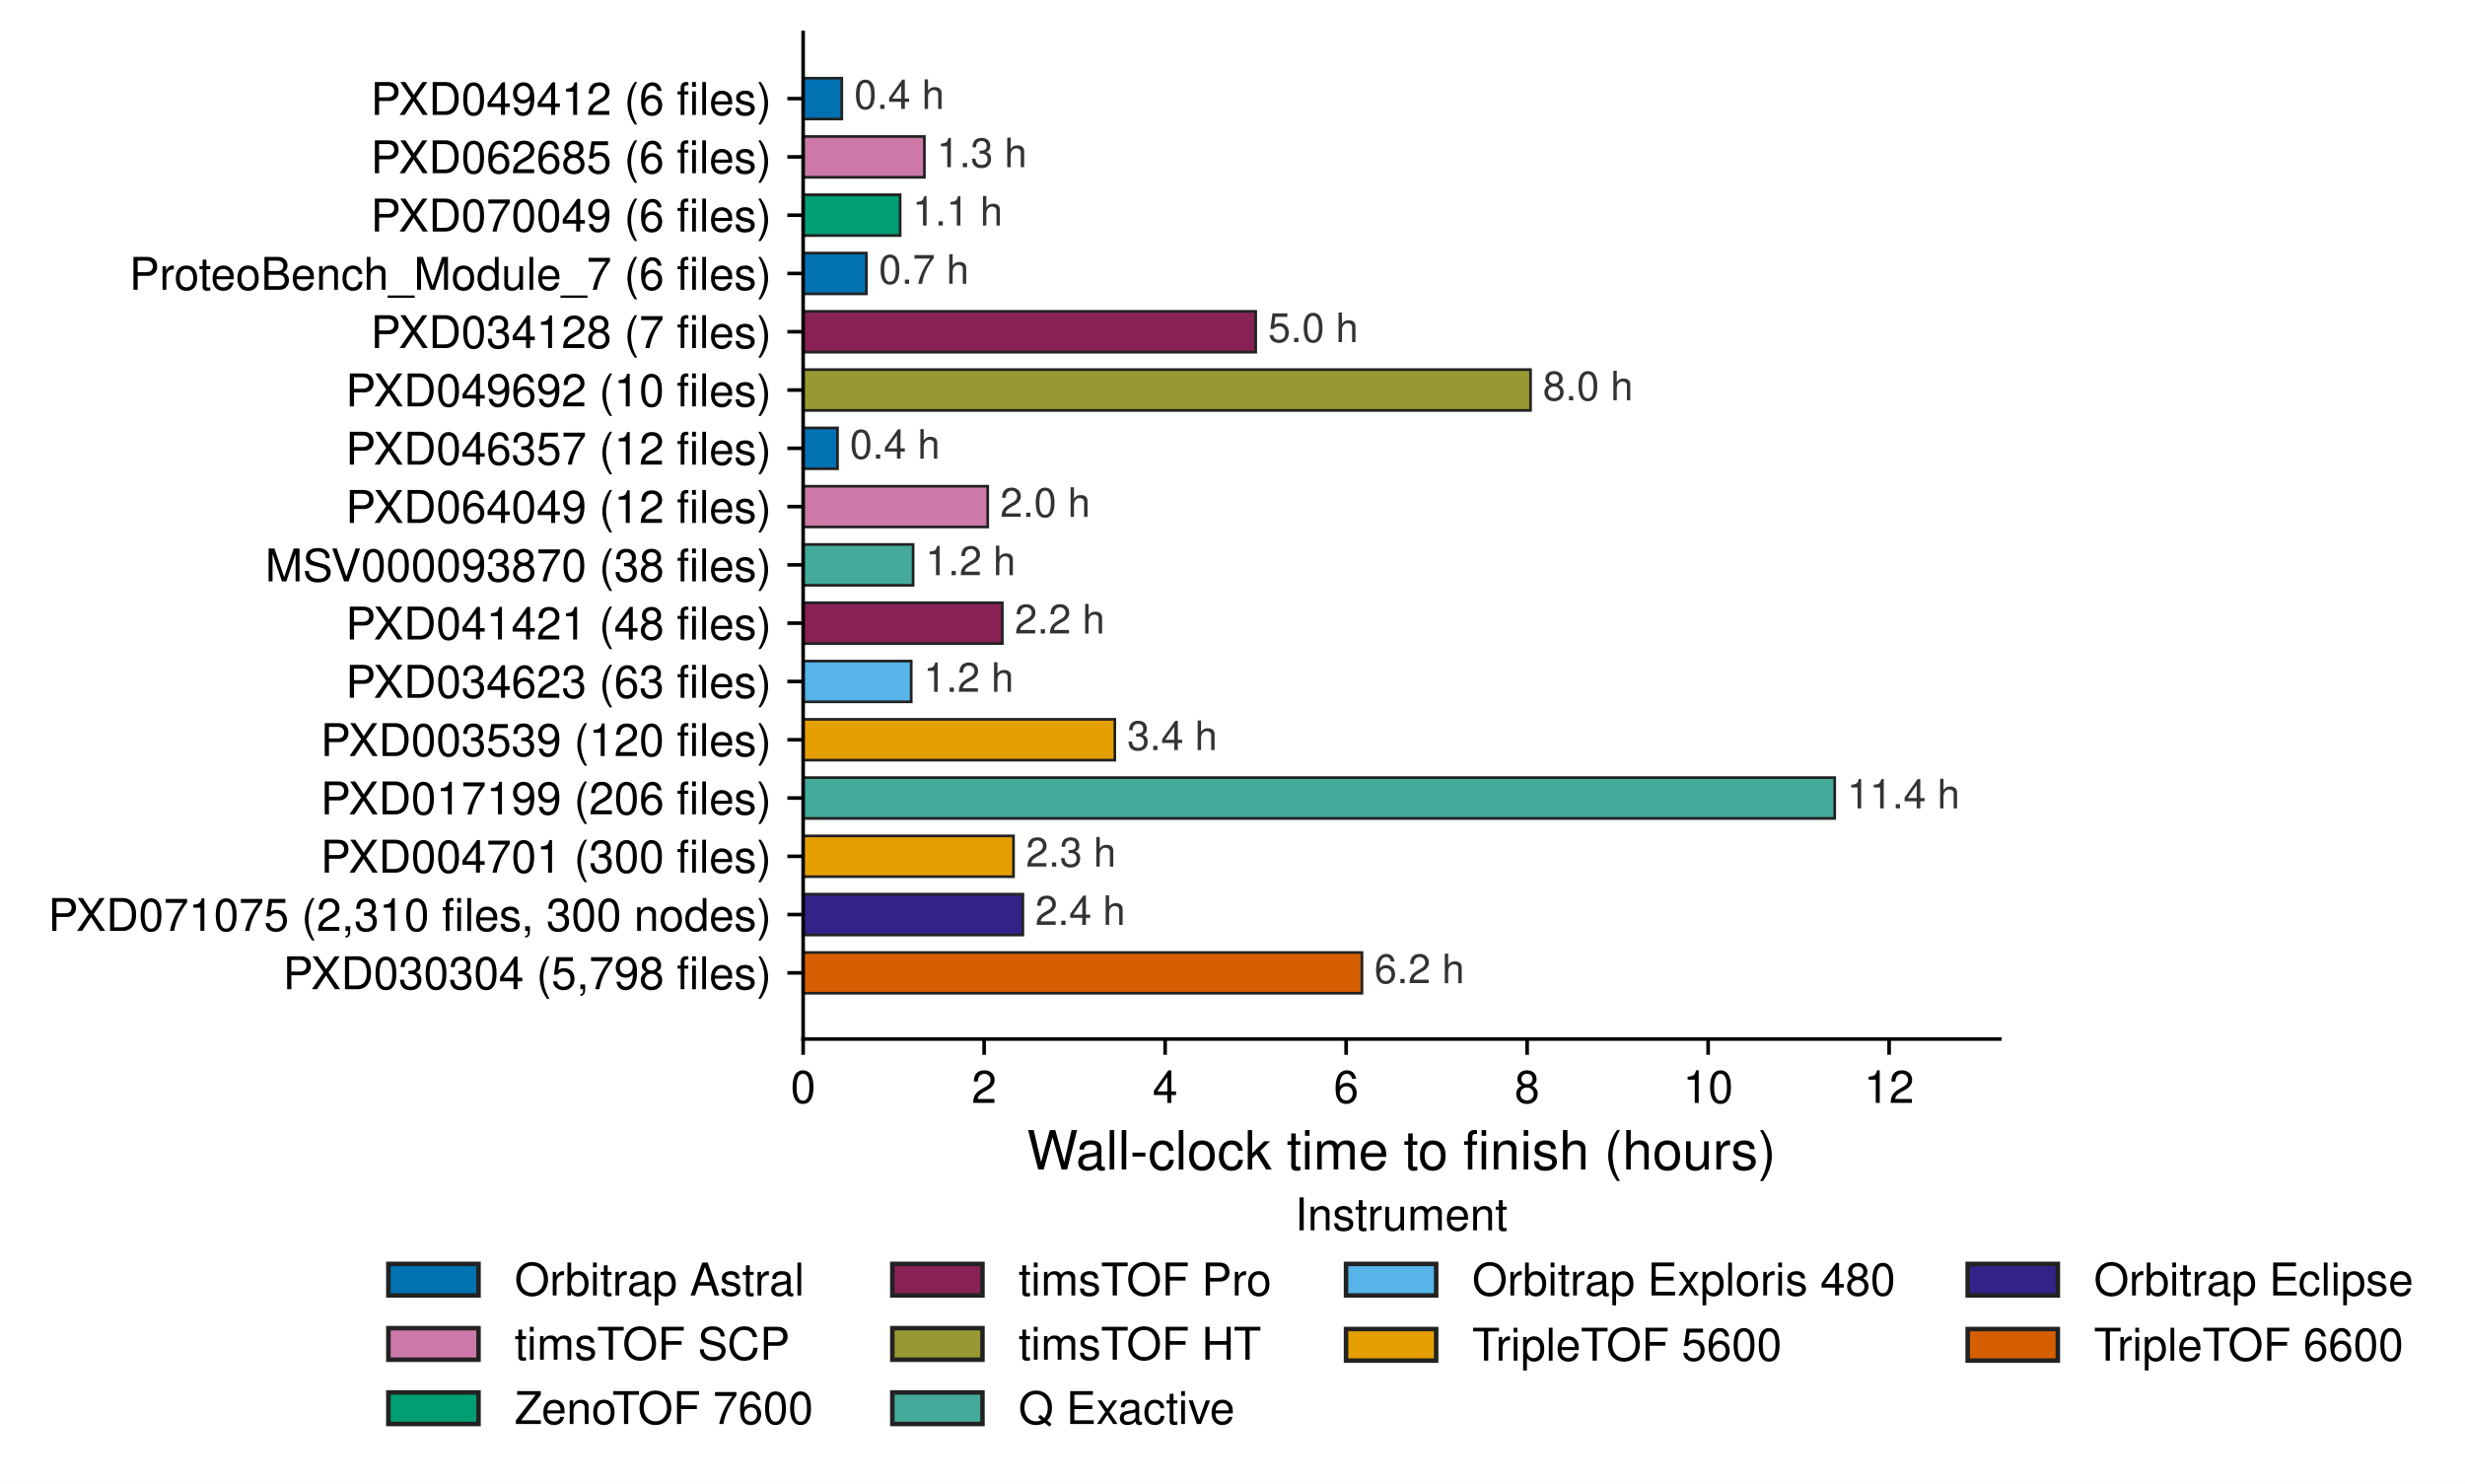
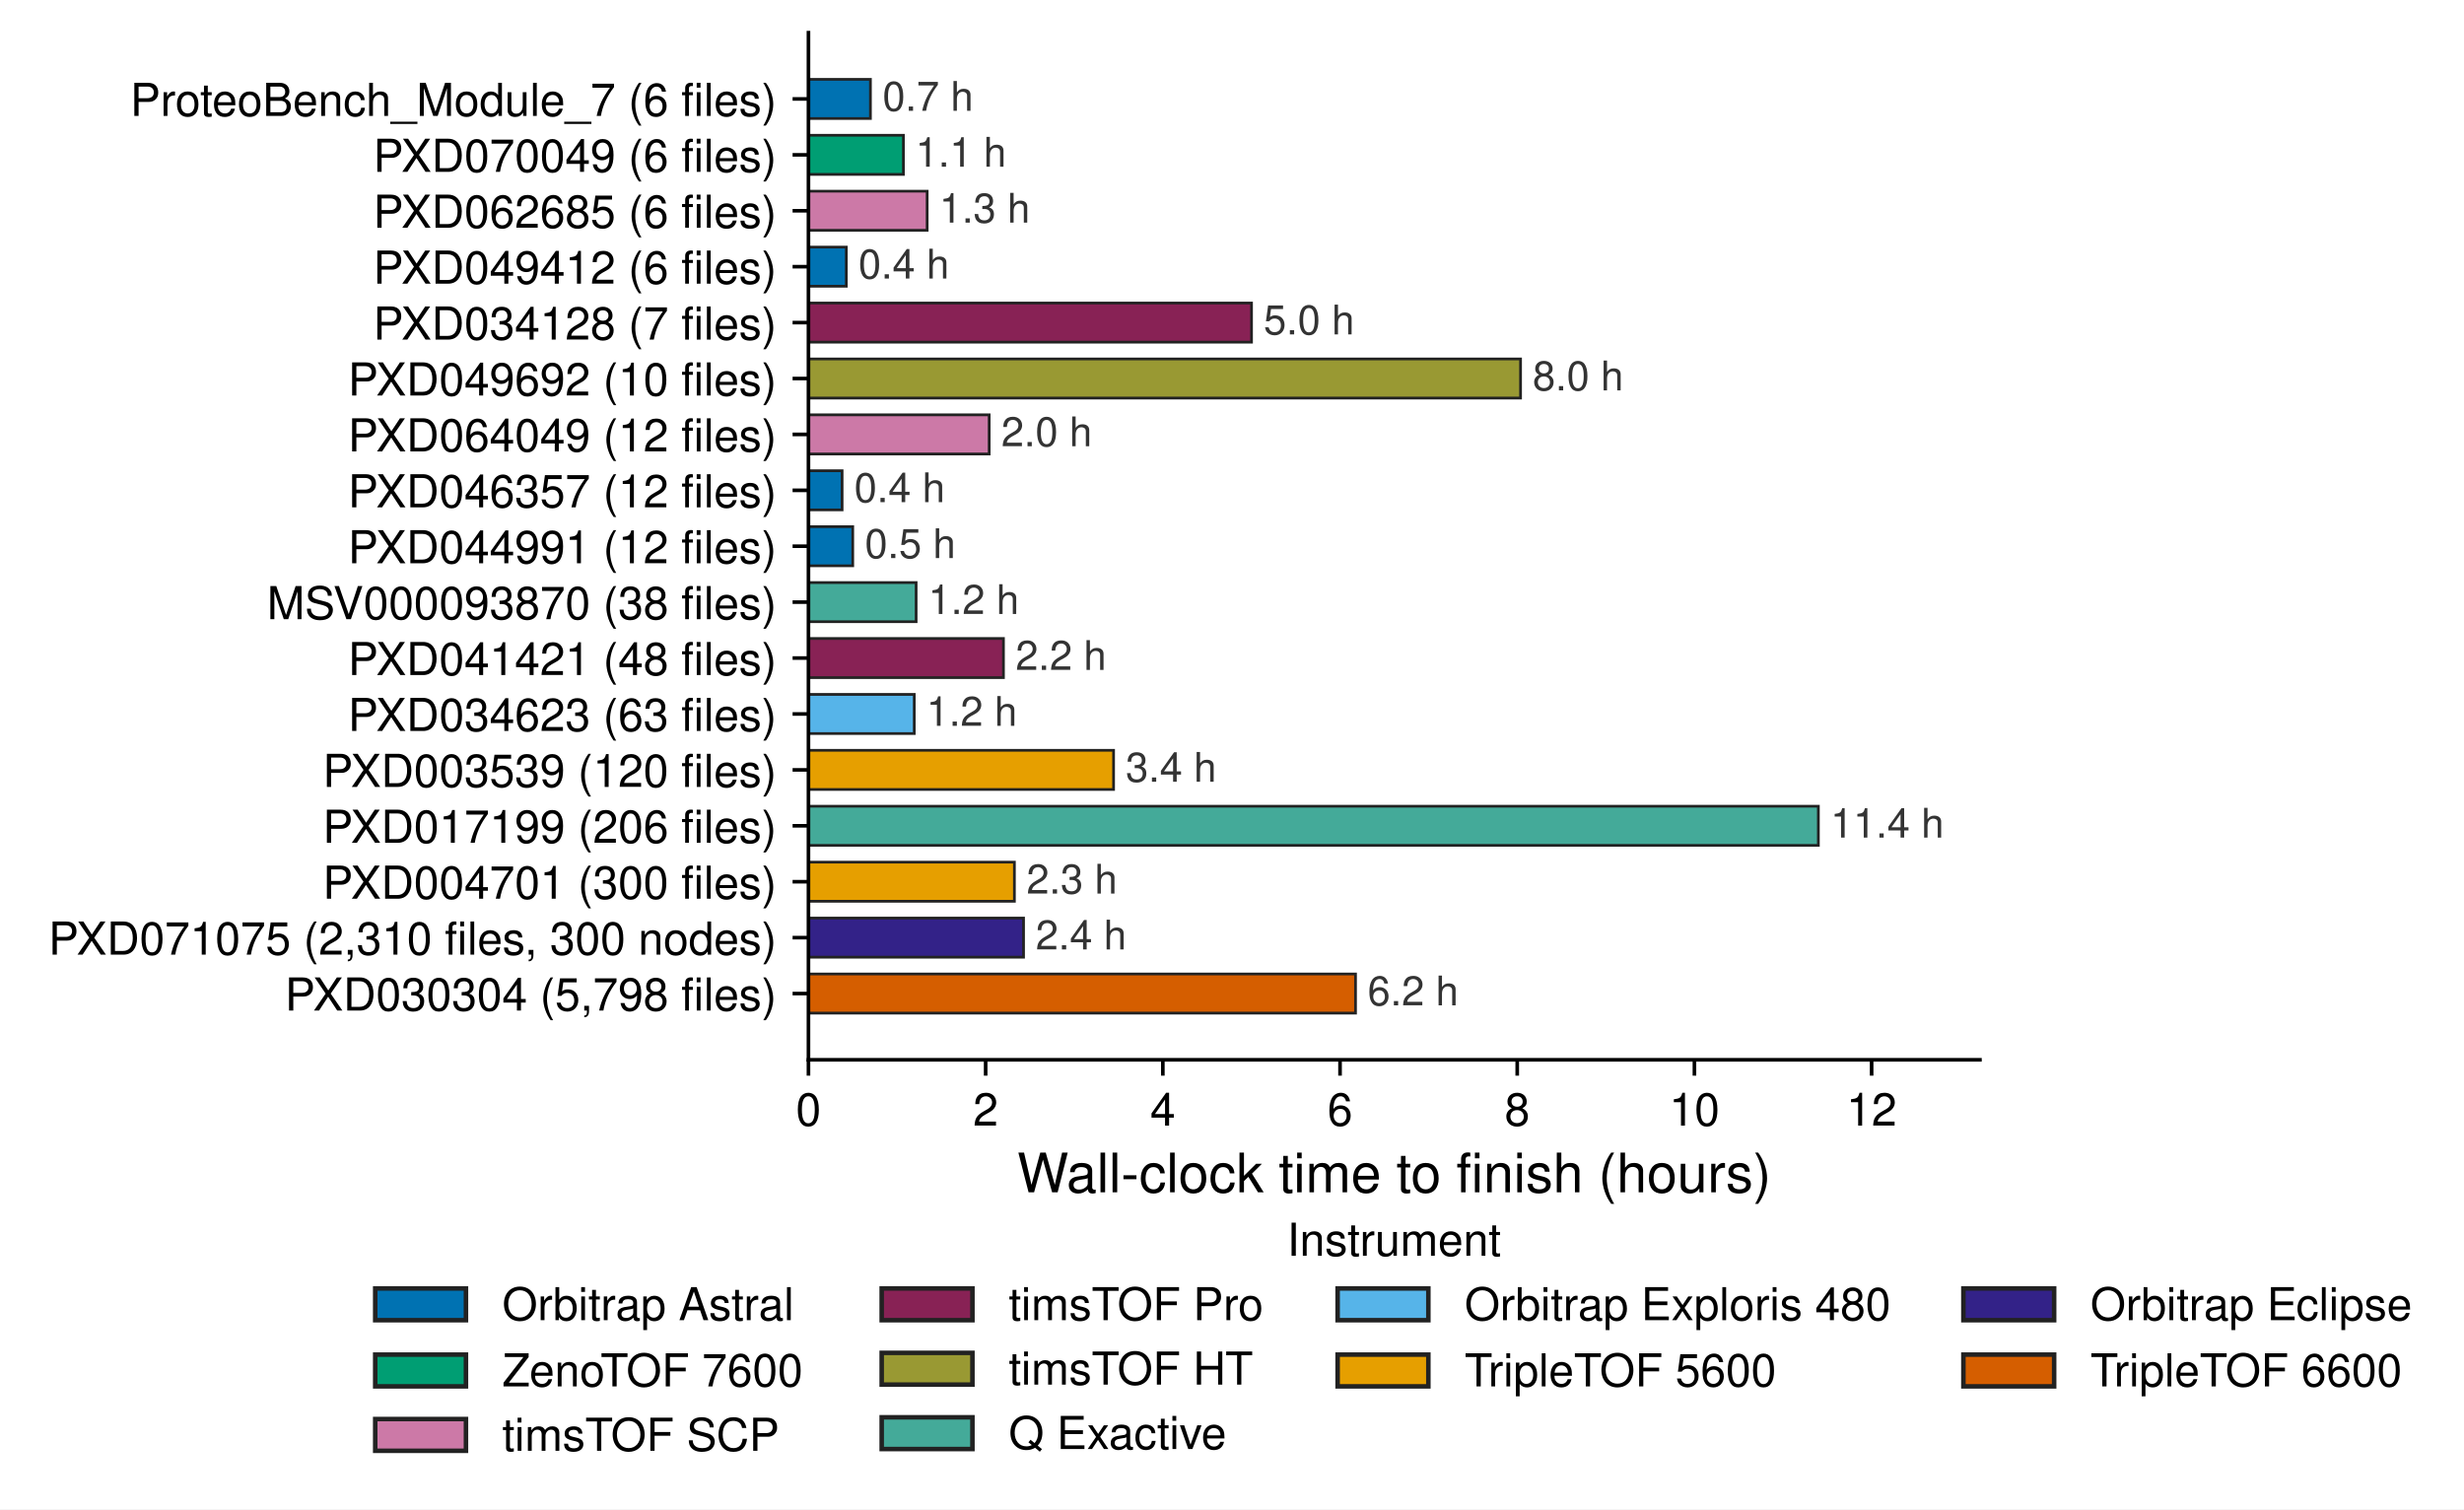
- <svg xmlns="http://www.w3.org/2000/svg" xmlns:xlink="http://www.w3.org/1999/xlink" width="546.897pt" height="329.202pt" viewBox="0 0 546.897 329.202" version="1.1">
+ <svg xmlns="http://www.w3.org/2000/svg" xmlns:xlink="http://www.w3.org/1999/xlink" width="543.077pt" height="332.649pt" viewBox="0 0 543.077 332.649" version="1.1">
  <defs>
    <style type="text/css">*{stroke-linejoin: round; stroke-linecap: butt}</style>
  </defs>
  <g id="figure_1">
    <g id="patch_1">
-       <path d="M 0 329.202  L 546.897 329.202  L 546.897 0  L 0 0  z " style="fill: #ffffff" />
+       <path d="M 0 332.649  L 543.077 332.649  L 543.077 0  L 0 0  z " style="fill: #ffffff" />
    </g>
    <g id="axes_1">
      <g id="patch_2">
-         <path d="M 178.188 230.512  L 443.678 230.512  L 443.678 7.2  L 178.188 7.2  z " style="fill: #ffffff" />
+         <path d="M 178.188 233.574  L 436.387 233.574  L 436.387 7.2  L 178.188 7.2  z " style="fill: #ffffff" />
      </g>
      <g id="patch_3">
-         <path d="M 178.188 17.351  L 186.765 17.351  L 186.765 26.402  L 178.188 26.402  z " clip-path="url(#p4904b11fae)" style="fill: #0072b2; stroke: #222222; stroke-width: 0.6; stroke-linejoin: miter" />
+         <path d="M 178.188 17.49  L 191.846 17.49  L 191.846 26.116  L 178.188 26.116  z " clip-path="url(#p997e0b725e)" style="fill: #0072b2; stroke: #222222; stroke-width: 0.6; stroke-linejoin: miter" />
      </g>
      <g id="patch_4">
-         <path d="M 178.188 30.281  L 205.087 30.281  L 205.087 39.333  L 178.188 39.333  z " clip-path="url(#p4904b11fae)" style="fill: #cc79a7; stroke: #222222; stroke-width: 0.6; stroke-linejoin: miter" />
+         <path d="M 178.188 29.813  L 199.114 29.813  L 199.114 38.439  L 178.188 38.439  z " clip-path="url(#p997e0b725e)" style="fill: #009e73; stroke: #222222; stroke-width: 0.6; stroke-linejoin: miter" />
      </g>
      <g id="patch_5">
-         <path d="M 178.188 43.212  L 199.705 43.212  L 199.705 52.263  L 178.188 52.263  z " clip-path="url(#p4904b11fae)" style="fill: #009e73; stroke: #222222; stroke-width: 0.6; stroke-linejoin: miter" />
+         <path d="M 178.188 42.136  L 204.349 42.136  L 204.349 50.762  L 178.188 50.762  z " clip-path="url(#p997e0b725e)" style="fill: #cc79a7; stroke: #222222; stroke-width: 0.6; stroke-linejoin: miter" />
      </g>
      <g id="patch_6">
-         <path d="M 178.188 56.142  L 192.231 56.142  L 192.231 65.194  L 178.188 65.194  z " clip-path="url(#p4904b11fae)" style="fill: #0072b2; stroke: #222222; stroke-width: 0.6; stroke-linejoin: miter" />
+         <path d="M 178.188 54.459  L 186.53 54.459  L 186.53 63.085  L 178.188 63.085  z " clip-path="url(#p997e0b725e)" style="fill: #0072b2; stroke: #222222; stroke-width: 0.6; stroke-linejoin: miter" />
      </g>
      <g id="patch_7">
-         <path d="M 178.188 69.073  L 278.597 69.073  L 278.597 78.125  L 178.188 78.125  z " clip-path="url(#p4904b11fae)" style="fill: #882255; stroke: #222222; stroke-width: 0.6; stroke-linejoin: miter" />
+         <path d="M 178.188 66.782  L 275.84 66.782  L 275.84 75.408  L 178.188 75.408  z " clip-path="url(#p997e0b725e)" style="fill: #882255; stroke: #222222; stroke-width: 0.6; stroke-linejoin: miter" />
      </g>
      <g id="patch_8">
-         <path d="M 178.188 82.004  L 339.569 82.004  L 339.569 91.055  L 178.188 91.055  z " clip-path="url(#p4904b11fae)" style="fill: #999933; stroke: #222222; stroke-width: 0.6; stroke-linejoin: miter" />
+         <path d="M 178.188 79.105  L 335.137 79.105  L 335.137 87.731  L 178.188 87.731  z " clip-path="url(#p997e0b725e)" style="fill: #999933; stroke: #222222; stroke-width: 0.6; stroke-linejoin: miter" />
      </g>
      <g id="patch_9">
-         <path d="M 178.188 94.934  L 185.814 94.934  L 185.814 103.986  L 178.188 103.986  z " clip-path="url(#p4904b11fae)" style="fill: #0072b2; stroke: #222222; stroke-width: 0.6; stroke-linejoin: miter" />
+         <path d="M 178.188 91.428  L 218.018 91.428  L 218.018 100.054  L 178.188 100.054  z " clip-path="url(#p997e0b725e)" style="fill: #cc79a7; stroke: #222222; stroke-width: 0.6; stroke-linejoin: miter" />
      </g>
      <g id="patch_10">
-         <path d="M 178.188 107.865  L 219.142 107.865  L 219.142 116.916  L 178.188 116.916  z " clip-path="url(#p4904b11fae)" style="fill: #cc79a7; stroke: #222222; stroke-width: 0.6; stroke-linejoin: miter" />
+         <path d="M 178.188 103.751  L 185.604 103.751  L 185.604 112.377  L 178.188 112.377  z " clip-path="url(#p997e0b725e)" style="fill: #0072b2; stroke: #222222; stroke-width: 0.6; stroke-linejoin: miter" />
      </g>
      <g id="patch_11">
-         <path d="M 178.188 120.796  L 202.589 120.796  L 202.589 129.847  L 178.188 129.847  z " clip-path="url(#p4904b11fae)" style="fill: #44aa99; stroke: #222222; stroke-width: 0.6; stroke-linejoin: miter" />
+         <path d="M 178.188 116.074  L 187.946 116.074  L 187.946 124.7  L 178.188 124.7  z " clip-path="url(#p997e0b725e)" style="fill: #0072b2; stroke: #222222; stroke-width: 0.6; stroke-linejoin: miter" />
      </g>
      <g id="patch_12">
-         <path d="M 178.188 133.726  L 222.379 133.726  L 222.379 142.778  L 178.188 142.778  z " clip-path="url(#p4904b11fae)" style="fill: #882255; stroke: #222222; stroke-width: 0.6; stroke-linejoin: miter" />
+         <path d="M 178.188 128.397  L 201.918 128.397  L 201.918 137.023  L 178.188 137.023  z " clip-path="url(#p997e0b725e)" style="fill: #44aa99; stroke: #222222; stroke-width: 0.6; stroke-linejoin: miter" />
      </g>
      <g id="patch_13">
-         <path d="M 178.188 146.657  L 202.165 146.657  L 202.165 155.708  L 178.188 155.708  z " clip-path="url(#p4904b11fae)" style="fill: #56b4e9; stroke: #222222; stroke-width: 0.6; stroke-linejoin: miter" />
+         <path d="M 178.188 140.72  L 221.165 140.72  L 221.165 149.346  L 178.188 149.346  z " clip-path="url(#p997e0b725e)" style="fill: #882255; stroke: #222222; stroke-width: 0.6; stroke-linejoin: miter" />
      </g>
      <g id="patch_14">
-         <path d="M 178.188 159.587  L 247.336 159.587  L 247.336 168.639  L 178.188 168.639  z " clip-path="url(#p4904b11fae)" style="fill: #e69f00; stroke: #222222; stroke-width: 0.6; stroke-linejoin: miter" />
+         <path d="M 178.188 153.043  L 201.506 153.043  L 201.506 161.669  L 178.188 161.669  z " clip-path="url(#p997e0b725e)" style="fill: #56b4e9; stroke: #222222; stroke-width: 0.6; stroke-linejoin: miter" />
      </g>
      <g id="patch_15">
-         <path d="M 178.188 172.518  L 407.058 172.518  L 407.058 181.57  L 178.188 181.57  z " clip-path="url(#p4904b11fae)" style="fill: #44aa99; stroke: #222222; stroke-width: 0.6; stroke-linejoin: miter" />
+         <path d="M 178.188 165.366  L 245.437 165.366  L 245.437 173.992  L 178.188 173.992  z " clip-path="url(#p997e0b725e)" style="fill: #e69f00; stroke: #222222; stroke-width: 0.6; stroke-linejoin: miter" />
      </g>
      <g id="patch_16">
-         <path d="M 178.188 185.449  L 224.859 185.449  L 224.859 194.5  L 178.188 194.5  z " clip-path="url(#p4904b11fae)" style="fill: #e69f00; stroke: #222222; stroke-width: 0.6; stroke-linejoin: miter" />
+         <path d="M 178.188 177.689  L 400.774 177.689  L 400.774 186.315  L 178.188 186.315  z " clip-path="url(#p997e0b725e)" style="fill: #44aa99; stroke: #222222; stroke-width: 0.6; stroke-linejoin: miter" />
      </g>
      <g id="patch_17">
-         <path d="M 178.188 198.379  L 226.932 198.379  L 226.932 207.431  L 178.188 207.431  z " clip-path="url(#p4904b11fae)" style="fill: #332288; stroke: #222222; stroke-width: 0.6; stroke-linejoin: miter" />
+         <path d="M 178.188 190.012  L 223.577 190.012  L 223.577 198.639  L 178.188 198.639  z " clip-path="url(#p997e0b725e)" style="fill: #e69f00; stroke: #222222; stroke-width: 0.6; stroke-linejoin: miter" />
      </g>
      <g id="patch_18">
-         <path d="M 178.188 211.31  L 302.167 211.31  L 302.167 220.361  L 178.188 220.361  z " clip-path="url(#p4904b11fae)" style="fill: #d55e00; stroke: #222222; stroke-width: 0.6; stroke-linejoin: miter" />
+         <path d="M 178.188 202.335  L 225.594 202.335  L 225.594 210.962  L 178.188 210.962  z " clip-path="url(#p997e0b725e)" style="fill: #332288; stroke: #222222; stroke-width: 0.6; stroke-linejoin: miter" />
+       </g>
+       <g id="patch_19">
+         <path d="M 178.188 214.658  L 298.763 214.658  L 298.763 223.285  L 178.188 223.285  z " clip-path="url(#p997e0b725e)" style="fill: #d55e00; stroke: #222222; stroke-width: 0.6; stroke-linejoin: miter" />
      </g>
      <g id="matplotlib.axis_1">
        <g id="xtick_1">
          <g id="line2d_1">
            <defs>
-               <path id="mee511835f2" d="M 0 0  L 0 3.5  " style="stroke: #000000; stroke-width: 0.8" />
+               <path id="m6bbca49103" d="M 0 0  L 0 3.5  " style="stroke: #000000; stroke-width: 0.8" />
            </defs>
            <g>
-               <use xlink:href="#mee511835f2" x="178.188" y="230.512" style="stroke: #000000; stroke-width: 0.8" />
+               <use xlink:href="#m6bbca49103" x="178.188" y="233.574" style="stroke: #000000; stroke-width: 0.8" />
            </g>
          </g>
          <g id="text_1">
-             <text style="font-size: 10px; font-family: 'Helvetica', 'Arial', 'DejaVu Sans', sans-serif; text-anchor: middle" x="178.188" y="244.685" transform="rotate(-0 178.1875 244.6854)">0</text>
+             <text style="font-size: 10px; font-family: 'Helvetica', 'Arial', 'DejaVu Sans', sans-serif; text-anchor: middle" x="178.188" y="248.074" transform="rotate(-0 178.1875 248.0743)">0</text>
          </g>
        </g>
        <g id="xtick_2">
          <g id="line2d_2">
            <g>
-               <use xlink:href="#mee511835f2" x="218.345" y="230.512" style="stroke: #000000; stroke-width: 0.8" />
+               <use xlink:href="#m6bbca49103" x="217.242" y="233.574" style="stroke: #000000; stroke-width: 0.8" />
            </g>
          </g>
          <g id="text_2">
-             <text style="font-size: 10px; font-family: 'Helvetica', 'Arial', 'DejaVu Sans', sans-serif; text-anchor: middle" x="218.345" y="244.685" transform="rotate(-0 218.3446 244.6854)">2</text>
+             <text style="font-size: 10px; font-family: 'Helvetica', 'Arial', 'DejaVu Sans', sans-serif; text-anchor: middle" x="217.242" y="248.074" transform="rotate(-0 217.2419 248.0743)">2</text>
          </g>
        </g>
        <g id="xtick_3">
          <g id="line2d_3">
            <g>
-               <use xlink:href="#mee511835f2" x="258.502" y="230.512" style="stroke: #000000; stroke-width: 0.8" />
+               <use xlink:href="#m6bbca49103" x="256.296" y="233.574" style="stroke: #000000; stroke-width: 0.8" />
            </g>
          </g>
          <g id="text_3">
-             <text style="font-size: 10px; font-family: 'Helvetica', 'Arial', 'DejaVu Sans', sans-serif; text-anchor: middle" x="258.502" y="244.685" transform="rotate(-0 258.5017 244.6854)">4</text>
+             <text style="font-size: 10px; font-family: 'Helvetica', 'Arial', 'DejaVu Sans', sans-serif; text-anchor: middle" x="256.296" y="248.074" transform="rotate(-0 256.2963 248.0743)">4</text>
          </g>
        </g>
        <g id="xtick_4">
          <g id="line2d_4">
            <g>
-               <use xlink:href="#mee511835f2" x="298.659" y="230.512" style="stroke: #000000; stroke-width: 0.8" />
+               <use xlink:href="#m6bbca49103" x="295.351" y="233.574" style="stroke: #000000; stroke-width: 0.8" />
            </g>
          </g>
          <g id="text_4">
-             <text style="font-size: 10px; font-family: 'Helvetica', 'Arial', 'DejaVu Sans', sans-serif; text-anchor: middle" x="298.659" y="244.685" transform="rotate(-0 298.6587 244.6854)">6</text>
+             <text style="font-size: 10px; font-family: 'Helvetica', 'Arial', 'DejaVu Sans', sans-serif; text-anchor: middle" x="295.351" y="248.074" transform="rotate(-0 295.3508 248.0743)">6</text>
          </g>
        </g>
        <g id="xtick_5">
          <g id="line2d_5">
            <g>
-               <use xlink:href="#mee511835f2" x="338.816" y="230.512" style="stroke: #000000; stroke-width: 0.8" />
+               <use xlink:href="#m6bbca49103" x="334.405" y="233.574" style="stroke: #000000; stroke-width: 0.8" />
            </g>
          </g>
          <g id="text_5">
-             <text style="font-size: 10px; font-family: 'Helvetica', 'Arial', 'DejaVu Sans', sans-serif; text-anchor: middle" x="338.816" y="244.685" transform="rotate(-0 338.8158 244.6854)">8</text>
+             <text style="font-size: 10px; font-family: 'Helvetica', 'Arial', 'DejaVu Sans', sans-serif; text-anchor: middle" x="334.405" y="248.074" transform="rotate(-0 334.4052 248.0743)">8</text>
          </g>
        </g>
        <g id="xtick_6">
          <g id="line2d_6">
            <g>
-               <use xlink:href="#mee511835f2" x="378.973" y="230.512" style="stroke: #000000; stroke-width: 0.8" />
+               <use xlink:href="#m6bbca49103" x="373.46" y="233.574" style="stroke: #000000; stroke-width: 0.8" />
            </g>
          </g>
          <g id="text_6">
-             <text style="font-size: 10px; font-family: 'Helvetica', 'Arial', 'DejaVu Sans', sans-serif; text-anchor: middle" x="378.973" y="244.685" transform="rotate(-0 378.9729 244.6854)">10</text>
+             <text style="font-size: 10px; font-family: 'Helvetica', 'Arial', 'DejaVu Sans', sans-serif; text-anchor: middle" x="373.46" y="248.074" transform="rotate(-0 373.4596 248.0743)">10</text>
          </g>
        </g>
        <g id="xtick_7">
          <g id="line2d_7">
            <g>
-               <use xlink:href="#mee511835f2" x="419.13" y="230.512" style="stroke: #000000; stroke-width: 0.8" />
+               <use xlink:href="#m6bbca49103" x="412.514" y="233.574" style="stroke: #000000; stroke-width: 0.8" />
            </g>
          </g>
          <g id="text_7">
-             <text style="font-size: 10px; font-family: 'Helvetica', 'Arial', 'DejaVu Sans', sans-serif; text-anchor: middle" x="419.13" y="244.685" transform="rotate(-0 419.13 244.6854)">12</text>
+             <text style="font-size: 10px; font-family: 'Helvetica', 'Arial', 'DejaVu Sans', sans-serif; text-anchor: middle" x="412.514" y="248.074" transform="rotate(-0 412.514 248.0743)">12</text>
          </g>
        </g>
        <g id="text_8">
-           <text style="font-size: 12px; font-family: 'Helvetica', 'Arial', 'DejaVu Sans', sans-serif; text-anchor: middle" x="310.933" y="259.466" transform="rotate(-0 310.9325 259.4661)">Wall-clock time to finish (hours)</text>
+           <text style="font-size: 12px; font-family: 'Helvetica', 'Arial', 'DejaVu Sans', sans-serif; text-anchor: middle" x="307.288" y="262.774" transform="rotate(-0 307.2875 262.7736)">Wall-clock time to finish (hours)</text>
        </g>
      </g>
      <g id="matplotlib.axis_2">
        <g id="ytick_1">
          <g id="line2d_8">
            <defs>
-               <path id="m97ad1936de" d="M 0 0  L -3.5 0  " style="stroke: #000000; stroke-width: 0.8" />
+               <path id="m65134da988" d="M 0 0  L -3.5 0  " style="stroke: #000000; stroke-width: 0.8" />
            </defs>
            <g>
-               <use xlink:href="#m97ad1936de" x="178.188" y="21.876" style="stroke: #000000; stroke-width: 0.8" />
+               <use xlink:href="#m65134da988" x="178.188" y="21.803" style="stroke: #000000; stroke-width: 0.8" />
            </g>
          </g>
          <g id="text_9">
-             <text style="font-size: 10px; font-family: 'Helvetica', 'Arial', 'DejaVu Sans', sans-serif; text-anchor: end" x="171.188" y="25.5" transform="rotate(-0 171.1875 25.4997)">PXD049412  (6 files)</text>
+             <text style="font-size: 10px; font-family: 'Helvetica', 'Arial', 'DejaVu Sans', sans-serif; text-anchor: end" x="171.188" y="25.553" transform="rotate(-0 171.1875 25.55281)">ProteoBench_Module_7  (6 files)</text>
          </g>
        </g>
        <g id="ytick_2">
          <g id="line2d_9">
            <g>
-               <use xlink:href="#m97ad1936de" x="178.188" y="34.807" style="stroke: #000000; stroke-width: 0.8" />
+               <use xlink:href="#m65134da988" x="178.188" y="34.126" style="stroke: #000000; stroke-width: 0.8" />
            </g>
          </g>
          <g id="text_10">
-             <text style="font-size: 10px; font-family: 'Helvetica', 'Arial', 'DejaVu Sans', sans-serif; text-anchor: end" x="171.188" y="38.43" transform="rotate(-0 171.1875 38.43033)">PXD062685  (6 files)</text>
+             <text style="font-size: 10px; font-family: 'Helvetica', 'Arial', 'DejaVu Sans', sans-serif; text-anchor: end" x="171.188" y="37.876" transform="rotate(-0 171.1875 37.87585)">PXD070049  (6 files)</text>
          </g>
        </g>
        <g id="ytick_3">
          <g id="line2d_10">
            <g>
-               <use xlink:href="#m97ad1936de" x="178.188" y="47.738" style="stroke: #000000; stroke-width: 0.8" />
+               <use xlink:href="#m65134da988" x="178.188" y="46.449" style="stroke: #000000; stroke-width: 0.8" />
            </g>
          </g>
          <g id="text_11">
-             <text style="font-size: 10px; font-family: 'Helvetica', 'Arial', 'DejaVu Sans', sans-serif; text-anchor: end" x="171.188" y="51.361" transform="rotate(-0 171.1875 51.36097)">PXD070049  (6 files)</text>
+             <text style="font-size: 10px; font-family: 'Helvetica', 'Arial', 'DejaVu Sans', sans-serif; text-anchor: end" x="171.188" y="50.199" transform="rotate(-0 171.1875 50.1989)">PXD062685  (6 files)</text>
          </g>
        </g>
        <g id="ytick_4">
          <g id="line2d_11">
            <g>
-               <use xlink:href="#m97ad1936de" x="178.188" y="60.668" style="stroke: #000000; stroke-width: 0.8" />
+               <use xlink:href="#m65134da988" x="178.188" y="58.772" style="stroke: #000000; stroke-width: 0.8" />
            </g>
          </g>
          <g id="text_12">
-             <text style="font-size: 10px; font-family: 'Helvetica', 'Arial', 'DejaVu Sans', sans-serif; text-anchor: end" x="171.188" y="64.292" transform="rotate(-0 171.1875 64.2916)">ProteoBench_Module_7  (6 files)</text>
+             <text style="font-size: 10px; font-family: 'Helvetica', 'Arial', 'DejaVu Sans', sans-serif; text-anchor: end" x="171.188" y="62.522" transform="rotate(-0 171.1875 62.52195)">PXD049412  (6 files)</text>
          </g>
        </g>
        <g id="ytick_5">
          <g id="line2d_12">
            <g>
-               <use xlink:href="#m97ad1936de" x="178.188" y="73.599" style="stroke: #000000; stroke-width: 0.8" />
+               <use xlink:href="#m65134da988" x="178.188" y="71.095" style="stroke: #000000; stroke-width: 0.8" />
            </g>
          </g>
          <g id="text_13">
-             <text style="font-size: 10px; font-family: 'Helvetica', 'Arial', 'DejaVu Sans', sans-serif; text-anchor: end" x="171.188" y="77.222" transform="rotate(-0 171.1875 77.22223)">PXD034128  (7 files)</text>
+             <text style="font-size: 10px; font-family: 'Helvetica', 'Arial', 'DejaVu Sans', sans-serif; text-anchor: end" x="171.188" y="74.845" transform="rotate(-0 171.1875 74.84499)">PXD034128  (7 files)</text>
          </g>
        </g>
        <g id="ytick_6">
          <g id="line2d_13">
            <g>
-               <use xlink:href="#m97ad1936de" x="178.188" y="86.529" style="stroke: #000000; stroke-width: 0.8" />
+               <use xlink:href="#m65134da988" x="178.188" y="83.418" style="stroke: #000000; stroke-width: 0.8" />
            </g>
          </g>
          <g id="text_14">
-             <text style="font-size: 10px; font-family: 'Helvetica', 'Arial', 'DejaVu Sans', sans-serif; text-anchor: end" x="171.188" y="90.153" transform="rotate(-0 171.1875 90.15286)">PXD049692  (10 files)</text>
+             <text style="font-size: 10px; font-family: 'Helvetica', 'Arial', 'DejaVu Sans', sans-serif; text-anchor: end" x="171.188" y="87.168" transform="rotate(-0 171.1875 87.16804)">PXD049692  (10 files)</text>
          </g>
        </g>
        <g id="ytick_7">
          <g id="line2d_14">
            <g>
-               <use xlink:href="#m97ad1936de" x="178.188" y="99.46" style="stroke: #000000; stroke-width: 0.8" />
+               <use xlink:href="#m65134da988" x="178.188" y="95.741" style="stroke: #000000; stroke-width: 0.8" />
            </g>
          </g>
          <g id="text_15">
-             <text style="font-size: 10px; font-family: 'Helvetica', 'Arial', 'DejaVu Sans', sans-serif; text-anchor: end" x="171.188" y="103.083" transform="rotate(-0 171.1875 103.0835)">PXD046357  (12 files)</text>
+             <text style="font-size: 10px; font-family: 'Helvetica', 'Arial', 'DejaVu Sans', sans-serif; text-anchor: end" x="171.188" y="99.491" transform="rotate(-0 171.1875 99.49108)">PXD064049  (12 files)</text>
          </g>
        </g>
        <g id="ytick_8">
          <g id="line2d_15">
            <g>
-               <use xlink:href="#m97ad1936de" x="178.188" y="112.391" style="stroke: #000000; stroke-width: 0.8" />
+               <use xlink:href="#m65134da988" x="178.188" y="108.064" style="stroke: #000000; stroke-width: 0.8" />
            </g>
          </g>
          <g id="text_16">
-             <text style="font-size: 10px; font-family: 'Helvetica', 'Arial', 'DejaVu Sans', sans-serif; text-anchor: end" x="171.188" y="116.014" transform="rotate(-0 171.1875 116.0141)">PXD064049  (12 files)</text>
+             <text style="font-size: 10px; font-family: 'Helvetica', 'Arial', 'DejaVu Sans', sans-serif; text-anchor: end" x="171.188" y="111.814" transform="rotate(-0 171.1875 111.8141)">PXD046357  (12 files)</text>
          </g>
        </g>
        <g id="ytick_9">
          <g id="line2d_16">
            <g>
-               <use xlink:href="#m97ad1936de" x="178.188" y="125.321" style="stroke: #000000; stroke-width: 0.8" />
+               <use xlink:href="#m65134da988" x="178.188" y="120.387" style="stroke: #000000; stroke-width: 0.8" />
            </g>
          </g>
          <g id="text_17">
-             <text style="font-size: 10px; font-family: 'Helvetica', 'Arial', 'DejaVu Sans', sans-serif; text-anchor: end" x="171.188" y="128.984" transform="rotate(-0 171.1875 128.9838)">MSV000093870  (38 files)</text>
+             <text style="font-size: 10px; font-family: 'Helvetica', 'Arial', 'DejaVu Sans', sans-serif; text-anchor: end" x="171.188" y="124.137" transform="rotate(-0 171.1875 124.1372)">PXD044991  (12 files)</text>
          </g>
        </g>
        <g id="ytick_10">
          <g id="line2d_17">
            <g>
-               <use xlink:href="#m97ad1936de" x="178.188" y="138.252" style="stroke: #000000; stroke-width: 0.8" />
+               <use xlink:href="#m65134da988" x="178.188" y="132.71" style="stroke: #000000; stroke-width: 0.8" />
            </g>
          </g>
          <g id="text_18">
-             <text style="font-size: 10px; font-family: 'Helvetica', 'Arial', 'DejaVu Sans', sans-serif; text-anchor: end" x="171.188" y="141.875" transform="rotate(-0 171.1875 141.8754)">PXD041421  (48 files)</text>
+             <text style="font-size: 10px; font-family: 'Helvetica', 'Arial', 'DejaVu Sans', sans-serif; text-anchor: end" x="171.188" y="136.46" transform="rotate(-0 171.1875 136.4602)">MSV000093870  (38 files)</text>
          </g>
        </g>
        <g id="ytick_11">
          <g id="line2d_18">
            <g>
-               <use xlink:href="#m97ad1936de" x="178.188" y="151.183" style="stroke: #000000; stroke-width: 0.8" />
+               <use xlink:href="#m65134da988" x="178.188" y="145.033" style="stroke: #000000; stroke-width: 0.8" />
            </g>
          </g>
          <g id="text_19">
-             <text style="font-size: 10px; font-family: 'Helvetica', 'Arial', 'DejaVu Sans', sans-serif; text-anchor: end" x="171.188" y="154.806" transform="rotate(-0 171.1875 154.806)">PXD034623  (63 files)</text>
+             <text style="font-size: 10px; font-family: 'Helvetica', 'Arial', 'DejaVu Sans', sans-serif; text-anchor: end" x="171.188" y="148.783" transform="rotate(-0 171.1875 148.7833)">PXD041421  (48 files)</text>
          </g>
        </g>
        <g id="ytick_12">
          <g id="line2d_19">
            <g>
-               <use xlink:href="#m97ad1936de" x="178.188" y="164.113" style="stroke: #000000; stroke-width: 0.8" />
+               <use xlink:href="#m65134da988" x="178.188" y="157.356" style="stroke: #000000; stroke-width: 0.8" />
            </g>
          </g>
          <g id="text_20">
-             <text style="font-size: 10px; font-family: 'Helvetica', 'Arial', 'DejaVu Sans', sans-serif; text-anchor: end" x="171.188" y="167.737" transform="rotate(-0 171.1875 167.7366)">PXD003539  (120 files)</text>
+             <text style="font-size: 10px; font-family: 'Helvetica', 'Arial', 'DejaVu Sans', sans-serif; text-anchor: end" x="171.188" y="161.106" transform="rotate(-0 171.1875 161.1063)">PXD034623  (63 files)</text>
          </g>
        </g>
        <g id="ytick_13">
          <g id="line2d_20">
            <g>
-               <use xlink:href="#m97ad1936de" x="178.188" y="177.044" style="stroke: #000000; stroke-width: 0.8" />
+               <use xlink:href="#m65134da988" x="178.188" y="169.679" style="stroke: #000000; stroke-width: 0.8" />
            </g>
          </g>
          <g id="text_21">
-             <text style="font-size: 10px; font-family: 'Helvetica', 'Arial', 'DejaVu Sans', sans-serif; text-anchor: end" x="171.188" y="180.667" transform="rotate(-0 171.1875 180.6673)">PXD017199  (206 files)</text>
+             <text style="font-size: 10px; font-family: 'Helvetica', 'Arial', 'DejaVu Sans', sans-serif; text-anchor: end" x="171.188" y="173.429" transform="rotate(-0 171.1875 173.4294)">PXD003539  (120 files)</text>
          </g>
        </g>
        <g id="ytick_14">
          <g id="line2d_21">
            <g>
-               <use xlink:href="#m97ad1936de" x="178.188" y="189.974" style="stroke: #000000; stroke-width: 0.8" />
+               <use xlink:href="#m65134da988" x="178.188" y="182.002" style="stroke: #000000; stroke-width: 0.8" />
            </g>
          </g>
          <g id="text_22">
-             <text style="font-size: 10px; font-family: 'Helvetica', 'Arial', 'DejaVu Sans', sans-serif; text-anchor: end" x="171.188" y="193.598" transform="rotate(-0 171.1875 193.5979)">PXD004701  (300 files)</text>
+             <text style="font-size: 10px; font-family: 'Helvetica', 'Arial', 'DejaVu Sans', sans-serif; text-anchor: end" x="171.188" y="185.752" transform="rotate(-0 171.1875 185.7524)">PXD017199  (206 files)</text>
          </g>
        </g>
        <g id="ytick_15">
          <g id="line2d_22">
            <g>
-               <use xlink:href="#m97ad1936de" x="178.188" y="202.905" style="stroke: #000000; stroke-width: 0.8" />
+               <use xlink:href="#m65134da988" x="178.188" y="194.325" style="stroke: #000000; stroke-width: 0.8" />
            </g>
          </g>
          <g id="text_23">
-             <text style="font-size: 10px; font-family: 'Helvetica', 'Arial', 'DejaVu Sans', sans-serif; text-anchor: end" x="171.188" y="206.529" transform="rotate(-0 171.1875 206.5285)">PXD071075  (2,310 files, 300 nodes)</text>
+             <text style="font-size: 10px; font-family: 'Helvetica', 'Arial', 'DejaVu Sans', sans-serif; text-anchor: end" x="171.188" y="198.075" transform="rotate(-0 171.1875 198.0754)">PXD004701  (300 files)</text>
          </g>
        </g>
        <g id="ytick_16">
          <g id="line2d_23">
            <g>
-               <use xlink:href="#m97ad1936de" x="178.188" y="215.836" style="stroke: #000000; stroke-width: 0.8" />
+               <use xlink:href="#m65134da988" x="178.188" y="206.648" style="stroke: #000000; stroke-width: 0.8" />
            </g>
          </g>
          <g id="text_24">
-             <text style="font-size: 10px; font-family: 'Helvetica', 'Arial', 'DejaVu Sans', sans-serif; text-anchor: end" x="171.188" y="219.459" transform="rotate(-0 171.1875 219.4592)">PXD030304  (5,798 files)</text>
-           </g>
-         </g>
-       </g>
-       <g id="patch_19">
-         <path d="M 178.188 230.512  L 178.188 7.2  " style="fill: none; stroke: #000000; stroke-width: 0.8; stroke-linejoin: miter; stroke-linecap: square" />
+             <text style="font-size: 10px; font-family: 'Helvetica', 'Arial', 'DejaVu Sans', sans-serif; text-anchor: end" x="171.188" y="210.398" transform="rotate(-0 171.1875 210.3985)">PXD071075  (2,310 files, 300 nodes)</text>
+           </g>
+         </g>
+         <g id="ytick_17">
+           <g id="line2d_24">
+             <g>
+               <use xlink:href="#m65134da988" x="178.188" y="218.972" style="stroke: #000000; stroke-width: 0.8" />
+             </g>
+           </g>
+           <g id="text_25">
+             <text style="font-size: 10px; font-family: 'Helvetica', 'Arial', 'DejaVu Sans', sans-serif; text-anchor: end" x="171.188" y="222.722" transform="rotate(-0 171.1875 222.7215)">PXD030304  (5,798 files)</text>
+           </g>
+         </g>
      </g>
      <g id="patch_20">
-         <path d="M 178.188 230.512  L 443.678 230.512  " style="fill: none; stroke: #000000; stroke-width: 0.8; stroke-linejoin: miter; stroke-linecap: square" />
-       </g>
-       <g id="text_25">
-         <text style="font-size: 9px; font-family: 'Helvetica', 'Arial', 'DejaVu Sans', sans-serif; text-anchor: start; fill: #333333" x="189.512" y="24.166" transform="rotate(-0 189.5119 24.16634)">0.4 h</text>
+         <path d="M 178.188 233.574  L 178.188 7.2  " style="fill: none; stroke: #000000; stroke-width: 0.8; stroke-linejoin: miter; stroke-linecap: square" />
+       </g>
+       <g id="patch_21">
+         <path d="M 178.188 233.574  L 436.387 233.574  " style="fill: none; stroke: #000000; stroke-width: 0.8; stroke-linejoin: miter; stroke-linecap: square" />
      </g>
      <g id="text_26">
-         <text style="font-size: 9px; font-family: 'Helvetica', 'Arial', 'DejaVu Sans', sans-serif; text-anchor: start; fill: #333333" x="207.834" y="37.097" transform="rotate(-0 207.8336 37.09698)">1.3 h</text>
+         <text style="font-size: 9px; font-family: 'Helvetica', 'Arial', 'DejaVu Sans', sans-serif; text-anchor: start; fill: #333333" x="194.517" y="24.413" transform="rotate(-0 194.5167 24.41316)">0.7 h</text>
      </g>
      <g id="text_27">
-         <text style="font-size: 9px; font-family: 'Helvetica', 'Arial', 'DejaVu Sans', sans-serif; text-anchor: start; fill: #333333" x="202.451" y="50.028" transform="rotate(-0 202.4514 50.02761)">1.1 h</text>
+         <text style="font-size: 9px; font-family: 'Helvetica', 'Arial', 'DejaVu Sans', sans-serif; text-anchor: start; fill: #333333" x="201.785" y="36.736" transform="rotate(-0 201.7852 36.73621)">1.1 h</text>
      </g>
      <g id="text_28">
-         <text style="font-size: 9px; font-family: 'Helvetica', 'Arial', 'DejaVu Sans', sans-serif; text-anchor: start; fill: #333333" x="194.978" y="62.958" transform="rotate(-0 194.9778 62.95824)">0.7 h</text>
+         <text style="font-size: 9px; font-family: 'Helvetica', 'Arial', 'DejaVu Sans', sans-serif; text-anchor: start; fill: #333333" x="207.02" y="49.059" transform="rotate(-0 207.0196 49.05925)">1.3 h</text>
      </g>
      <g id="text_29">
-         <text style="font-size: 9px; font-family: 'Helvetica', 'Arial', 'DejaVu Sans', sans-serif; text-anchor: start; fill: #333333" x="281.343" y="75.889" transform="rotate(-0 281.3434 75.88887)">5.0 h</text>
+         <text style="font-size: 9px; font-family: 'Helvetica', 'Arial', 'DejaVu Sans', sans-serif; text-anchor: start; fill: #333333" x="189.201" y="61.382" transform="rotate(-0 189.201 61.3823)">0.4 h</text>
      </g>
      <g id="text_30">
-         <text style="font-size: 9px; font-family: 'Helvetica', 'Arial', 'DejaVu Sans', sans-serif; text-anchor: start; fill: #333333" x="342.315" y="88.82" transform="rotate(-0 342.3152 88.8195)">8.0 h</text>
+         <text style="font-size: 9px; font-family: 'Helvetica', 'Arial', 'DejaVu Sans', sans-serif; text-anchor: start; fill: #333333" x="278.511" y="73.705" transform="rotate(-0 278.5109 73.70534)">5.0 h</text>
      </g>
      <g id="text_31">
-         <text style="font-size: 9px; font-family: 'Helvetica', 'Arial', 'DejaVu Sans', sans-serif; text-anchor: start; fill: #333333" x="188.56" y="101.75" transform="rotate(-0 188.5601 101.7501)">0.4 h</text>
+         <text style="font-size: 9px; font-family: 'Helvetica', 'Arial', 'DejaVu Sans', sans-serif; text-anchor: start; fill: #333333" x="337.808" y="86.028" transform="rotate(-0 337.8085 86.02839)">8.0 h</text>
      </g>
      <g id="text_32">
-         <text style="font-size: 9px; font-family: 'Helvetica', 'Arial', 'DejaVu Sans', sans-serif; text-anchor: start; fill: #333333" x="221.889" y="114.681" transform="rotate(-0 221.8886 114.6808)">2.0 h</text>
+         <text style="font-size: 9px; font-family: 'Helvetica', 'Arial', 'DejaVu Sans', sans-serif; text-anchor: start; fill: #333333" x="220.689" y="98.351" transform="rotate(-0 220.6886 98.35143)">2.0 h</text>
      </g>
      <g id="text_33">
-         <text style="font-size: 9px; font-family: 'Helvetica', 'Arial', 'DejaVu Sans', sans-serif; text-anchor: start; fill: #333333" x="205.335" y="127.611" transform="rotate(-0 205.335 127.6114)">1.2 h</text>
+         <text style="font-size: 9px; font-family: 'Helvetica', 'Arial', 'DejaVu Sans', sans-serif; text-anchor: start; fill: #333333" x="188.275" y="110.674" transform="rotate(-0 188.2753 110.6745)">0.4 h</text>
      </g>
      <g id="text_34">
-         <text style="font-size: 9px; font-family: 'Helvetica', 'Arial', 'DejaVu Sans', sans-serif; text-anchor: start; fill: #333333" x="225.125" y="140.542" transform="rotate(-0 225.125 140.542)">2.2 h</text>
+         <text style="font-size: 9px; font-family: 'Helvetica', 'Arial', 'DejaVu Sans', sans-serif; text-anchor: start; fill: #333333" x="190.617" y="122.998" transform="rotate(-0 190.6166 122.9975)">0.5 h</text>
      </g>
      <g id="text_35">
-         <text style="font-size: 9px; font-family: 'Helvetica', 'Arial', 'DejaVu Sans', sans-serif; text-anchor: start; fill: #333333" x="204.911" y="153.473" transform="rotate(-0 204.9111 153.4727)">1.2 h</text>
+         <text style="font-size: 9px; font-family: 'Helvetica', 'Arial', 'DejaVu Sans', sans-serif; text-anchor: start; fill: #333333" x="204.59" y="135.321" transform="rotate(-0 204.5895 135.3206)">1.2 h</text>
      </g>
      <g id="text_36">
-         <text style="font-size: 9px; font-family: 'Helvetica', 'Arial', 'DejaVu Sans', sans-serif; text-anchor: start; fill: #333333" x="250.082" y="166.403" transform="rotate(-0 250.0822 166.4033)">3.4 h</text>
+         <text style="font-size: 9px; font-family: 'Helvetica', 'Arial', 'DejaVu Sans', sans-serif; text-anchor: start; fill: #333333" x="223.836" y="147.644" transform="rotate(-0 223.8362 147.6436)">2.2 h</text>
      </g>
      <g id="text_37">
-         <text style="font-size: 9px; font-family: 'Helvetica', 'Arial', 'DejaVu Sans', sans-serif; text-anchor: start; fill: #333333" x="409.805" y="179.334" transform="rotate(-0 409.8046 179.3339)">11.4 h</text>
+         <text style="font-size: 9px; font-family: 'Helvetica', 'Arial', 'DejaVu Sans', sans-serif; text-anchor: start; fill: #333333" x="204.177" y="159.967" transform="rotate(-0 204.1773 159.9667)">1.2 h</text>
      </g>
      <g id="text_38">
-         <text style="font-size: 9px; font-family: 'Helvetica', 'Arial', 'DejaVu Sans', sans-serif; text-anchor: start; fill: #333333" x="227.605" y="192.265" transform="rotate(-0 227.6054 192.2645)">2.3 h</text>
+         <text style="font-size: 9px; font-family: 'Helvetica', 'Arial', 'DejaVu Sans', sans-serif; text-anchor: start; fill: #333333" x="248.108" y="172.29" transform="rotate(-0 248.1081 172.2897)">3.4 h</text>
      </g>
      <g id="text_39">
-         <text style="font-size: 9px; font-family: 'Helvetica', 'Arial', 'DejaVu Sans', sans-serif; text-anchor: start; fill: #333333" x="229.679" y="205.195" transform="rotate(-0 229.6789 205.1952)">2.4 h</text>
+         <text style="font-size: 9px; font-family: 'Helvetica', 'Arial', 'DejaVu Sans', sans-serif; text-anchor: start; fill: #333333" x="403.445" y="184.613" transform="rotate(-0 403.4447 184.6128)">11.4 h</text>
      </g>
      <g id="text_40">
-         <text style="font-size: 9px; font-family: 'Helvetica', 'Arial', 'DejaVu Sans', sans-serif; text-anchor: start; fill: #333333" x="304.913" y="218.126" transform="rotate(-0 304.9134 218.1258)">6.2 h</text>
+         <text style="font-size: 9px; font-family: 'Helvetica', 'Arial', 'DejaVu Sans', sans-serif; text-anchor: start; fill: #333333" x="226.248" y="196.936" transform="rotate(-0 226.2484 196.9358)">2.3 h</text>
+       </g>
+       <g id="text_41">
+         <text style="font-size: 9px; font-family: 'Helvetica', 'Arial', 'DejaVu Sans', sans-serif; text-anchor: start; fill: #333333" x="228.265" y="209.259" transform="rotate(-0 228.265 209.2588)">2.4 h</text>
+       </g>
+       <g id="text_42">
+         <text style="font-size: 9px; font-family: 'Helvetica', 'Arial', 'DejaVu Sans', sans-serif; text-anchor: start; fill: #333333" x="301.434" y="221.582" transform="rotate(-0 301.4336 221.5819)">6.2 h</text>
      </g>
      <g id="legend_1">
-         <g id="text_41">
-           <text style="font-size: 10px; font-family: 'Helvetica', 'Arial', 'DejaVu Sans', sans-serif; text-anchor: start" x="287.314" y="272.949" transform="rotate(-0 287.3138 272.9491)">Instrument</text>
-         </g>
-         <g id="patch_21">
-           <path d="M 86.168 287.402  L 106.168 287.402  L 106.168 280.402  L 86.168 280.402  z " style="fill: #0072b2; stroke: #222222; stroke-linejoin: miter" />
-         </g>
-         <g id="text_42">
-           <text style="font-size: 10px; font-family: 'Helvetica', 'Arial', 'DejaVu Sans', sans-serif; text-anchor: start" x="114.168" y="287.402" transform="rotate(-0 114.1684 287.4022)">Orbitrap Astral</text>
+         <g id="text_43">
+           <text style="font-size: 10px; font-family: 'Helvetica', 'Arial', 'DejaVu Sans', sans-serif; text-anchor: start" x="283.669" y="276.767" transform="rotate(-0 283.6687 276.7668)">Instrument</text>
        </g>
        <g id="patch_22">
-           <path d="M 86.168 301.66  L 106.168 301.66  L 106.168 294.66  L 86.168 294.66  z " style="fill: #cc79a7; stroke: #222222; stroke-linejoin: miter" />
-         </g>
-         <g id="text_43">
-           <text style="font-size: 10px; font-family: 'Helvetica', 'Arial', 'DejaVu Sans', sans-serif; text-anchor: start" x="114.168" y="301.66" transform="rotate(-0 114.1684 301.6601)">timsTOF SCP</text>
+           <path d="M 82.698 290.966  L 102.698 290.966  L 102.698 283.966  L 82.698 283.966  z " style="fill: #0072b2; stroke: #222222; stroke-linejoin: miter" />
+         </g>
+         <g id="text_44">
+           <text style="font-size: 10px; font-family: 'Helvetica', 'Arial', 'DejaVu Sans', sans-serif; text-anchor: start" x="110.698" y="290.966" transform="rotate(-0 110.6984 290.966)">Orbitrap Astral</text>
        </g>
        <g id="patch_23">
-           <path d="M 86.168 315.918  L 106.168 315.918  L 106.168 308.918  L 86.168 308.918  z " style="fill: #009e73; stroke: #222222; stroke-linejoin: miter" />
-         </g>
-         <g id="text_44">
-           <text style="font-size: 10px; font-family: 'Helvetica', 'Arial', 'DejaVu Sans', sans-serif; text-anchor: start" x="114.168" y="315.918" transform="rotate(-0 114.1684 315.9179)">ZenoTOF 7600</text>
+           <path d="M 82.698 305.55  L 102.698 305.55  L 102.698 298.55  L 82.698 298.55  z " style="fill: #009e73; stroke: #222222; stroke-linejoin: miter" />
+         </g>
+         <g id="text_45">
+           <text style="font-size: 10px; font-family: 'Helvetica', 'Arial', 'DejaVu Sans', sans-serif; text-anchor: start" x="110.698" y="305.55" transform="rotate(-0 110.6984 305.5503)">ZenoTOF 7600</text>
        </g>
        <g id="patch_24">
-           <path d="M 197.975 287.402  L 217.975 287.402  L 217.975 280.402  L 197.975 280.402  z " style="fill: #882255; stroke: #222222; stroke-linejoin: miter" />
-         </g>
-         <g id="text_45">
-           <text style="font-size: 10px; font-family: 'Helvetica', 'Arial', 'DejaVu Sans', sans-serif; text-anchor: start" x="225.975" y="287.402" transform="rotate(-0 225.9747 287.4022)">timsTOF Pro</text>
+           <path d="M 82.698 319.75  L 102.698 319.75  L 102.698 312.75  L 82.698 312.75  z " style="fill: #cc79a7; stroke: #222222; stroke-linejoin: miter" />
+         </g>
+         <g id="text_46">
+           <text style="font-size: 10px; font-family: 'Helvetica', 'Arial', 'DejaVu Sans', sans-serif; text-anchor: start" x="110.698" y="319.75" transform="rotate(-0 110.6984 319.7496)">timsTOF SCP</text>
        </g>
        <g id="patch_25">
-           <path d="M 197.975 301.66  L 217.975 301.66  L 217.975 294.66  L 197.975 294.66  z " style="fill: #999933; stroke: #222222; stroke-linejoin: miter" />
-         </g>
-         <g id="text_46">
-           <text style="font-size: 10px; font-family: 'Helvetica', 'Arial', 'DejaVu Sans', sans-serif; text-anchor: start" x="225.975" y="301.66" transform="rotate(-0 225.9747 301.6601)">timsTOF HT</text>
+           <path d="M 194.33 290.966  L 214.33 290.966  L 214.33 283.966  L 194.33 283.966  z " style="fill: #882255; stroke: #222222; stroke-linejoin: miter" />
+         </g>
+         <g id="text_47">
+           <text style="font-size: 10px; font-family: 'Helvetica', 'Arial', 'DejaVu Sans', sans-serif; text-anchor: start" x="222.33" y="290.966" transform="rotate(-0 222.3297 290.966)">timsTOF Pro</text>
        </g>
        <g id="patch_26">
-           <path d="M 197.975 315.918  L 217.975 315.918  L 217.975 308.918  L 197.975 308.918  z " style="fill: #44aa99; stroke: #222222; stroke-linejoin: miter" />
-         </g>
-         <g id="text_47">
-           <text style="font-size: 10px; font-family: 'Helvetica', 'Arial', 'DejaVu Sans', sans-serif; text-anchor: start" x="225.975" y="315.918" transform="rotate(-0 225.9747 315.9179)">Q Exactive</text>
+           <path d="M 194.33 305.165  L 214.33 305.165  L 214.33 298.165  L 194.33 298.165  z " style="fill: #999933; stroke: #222222; stroke-linejoin: miter" />
+         </g>
+         <g id="text_48">
+           <text style="font-size: 10px; font-family: 'Helvetica', 'Arial', 'DejaVu Sans', sans-serif; text-anchor: start" x="222.33" y="305.165" transform="rotate(-0 222.3297 305.1652)">timsTOF HT</text>
        </g>
        <g id="patch_27">
-           <path d="M 298.637 287.402  L 318.637 287.402  L 318.637 280.402  L 298.637 280.402  z " style="fill: #56b4e9; stroke: #222222; stroke-linejoin: miter" />
-         </g>
-         <g id="text_48">
-           <text style="font-size: 10px; font-family: 'Helvetica', 'Arial', 'DejaVu Sans', sans-serif; text-anchor: start" x="326.637" y="287.402" transform="rotate(-0 326.6372 287.4022)">Orbitrap Exploris 480</text>
+           <path d="M 194.33 319.364  L 214.33 319.364  L 214.33 312.364  L 194.33 312.364  z " style="fill: #44aa99; stroke: #222222; stroke-linejoin: miter" />
+         </g>
+         <g id="text_49">
+           <text style="font-size: 10px; font-family: 'Helvetica', 'Arial', 'DejaVu Sans', sans-serif; text-anchor: start" x="222.33" y="319.364" transform="rotate(-0 222.3297 319.3644)">Q Exactive</text>
        </g>
        <g id="patch_28">
-           <path d="M 298.637 301.855  L 318.637 301.855  L 318.637 294.855  L 298.637 294.855  z " style="fill: #e69f00; stroke: #222222; stroke-linejoin: miter" />
-         </g>
-         <g id="text_49">
-           <text style="font-size: 10px; font-family: 'Helvetica', 'Arial', 'DejaVu Sans', sans-serif; text-anchor: start" x="326.637" y="301.855" transform="rotate(-0 326.6372 301.8554)">TripleTOF 5600</text>
+           <path d="M 294.817 290.966  L 314.817 290.966  L 314.817 283.966  L 294.817 283.966  z " style="fill: #56b4e9; stroke: #222222; stroke-linejoin: miter" />
+         </g>
+         <g id="text_50">
+           <text style="font-size: 10px; font-family: 'Helvetica', 'Arial', 'DejaVu Sans', sans-serif; text-anchor: start" x="322.817" y="290.966" transform="rotate(-0 322.8172 290.966)">Orbitrap Exploris 480</text>
        </g>
        <g id="patch_29">
-           <path d="M 436.562 287.402  L 456.562 287.402  L 456.562 280.402  L 436.562 280.402  z " style="fill: #332288; stroke: #222222; stroke-linejoin: miter" />
-         </g>
-         <g id="text_50">
-           <text style="font-size: 10px; font-family: 'Helvetica', 'Arial', 'DejaVu Sans', sans-serif; text-anchor: start" x="464.562" y="287.402" transform="rotate(-0 464.5622 287.4022)">Orbitrap Eclipse</text>
+           <path d="M 294.817 305.55  L 314.817 305.55  L 314.817 298.55  L 294.817 298.55  z " style="fill: #e69f00; stroke: #222222; stroke-linejoin: miter" />
+         </g>
+         <g id="text_51">
+           <text style="font-size: 10px; font-family: 'Helvetica', 'Arial', 'DejaVu Sans', sans-serif; text-anchor: start" x="322.817" y="305.55" transform="rotate(-0 322.8172 305.5503)">TripleTOF 5600</text>
        </g>
        <g id="patch_30">
-           <path d="M 436.562 301.855  L 456.562 301.855  L 456.562 294.855  L 436.562 294.855  z " style="fill: #d55e00; stroke: #222222; stroke-linejoin: miter" />
-         </g>
-         <g id="text_51">
-           <text style="font-size: 10px; font-family: 'Helvetica', 'Arial', 'DejaVu Sans', sans-serif; text-anchor: start" x="464.562" y="301.855" transform="rotate(-0 464.5622 301.8554)">TripleTOF 6600</text>
+           <path d="M 432.742 290.966  L 452.742 290.966  L 452.742 283.966  L 432.742 283.966  z " style="fill: #332288; stroke: #222222; stroke-linejoin: miter" />
+         </g>
+         <g id="text_52">
+           <text style="font-size: 10px; font-family: 'Helvetica', 'Arial', 'DejaVu Sans', sans-serif; text-anchor: start" x="460.742" y="290.966" transform="rotate(-0 460.7422 290.966)">Orbitrap Eclipse</text>
+         </g>
+         <g id="patch_31">
+           <path d="M 432.742 305.55  L 452.742 305.55  L 452.742 298.55  L 432.742 298.55  z " style="fill: #d55e00; stroke: #222222; stroke-linejoin: miter" />
+         </g>
+         <g id="text_53">
+           <text style="font-size: 10px; font-family: 'Helvetica', 'Arial', 'DejaVu Sans', sans-serif; text-anchor: start" x="460.742" y="305.55" transform="rotate(-0 460.7422 305.5503)">TripleTOF 6600</text>
        </g>
      </g>
    </g>
  </g>
  <defs>
-     <clipPath id="p4904b11fae">
-       <rect x="178.188" y="7.2" width="265.49" height="223.312" />
+     <clipPath id="p997e0b725e">
+       <rect x="178.188" y="7.2" width="258.2" height="226.374" />
    </clipPath>
  </defs>
</svg>
